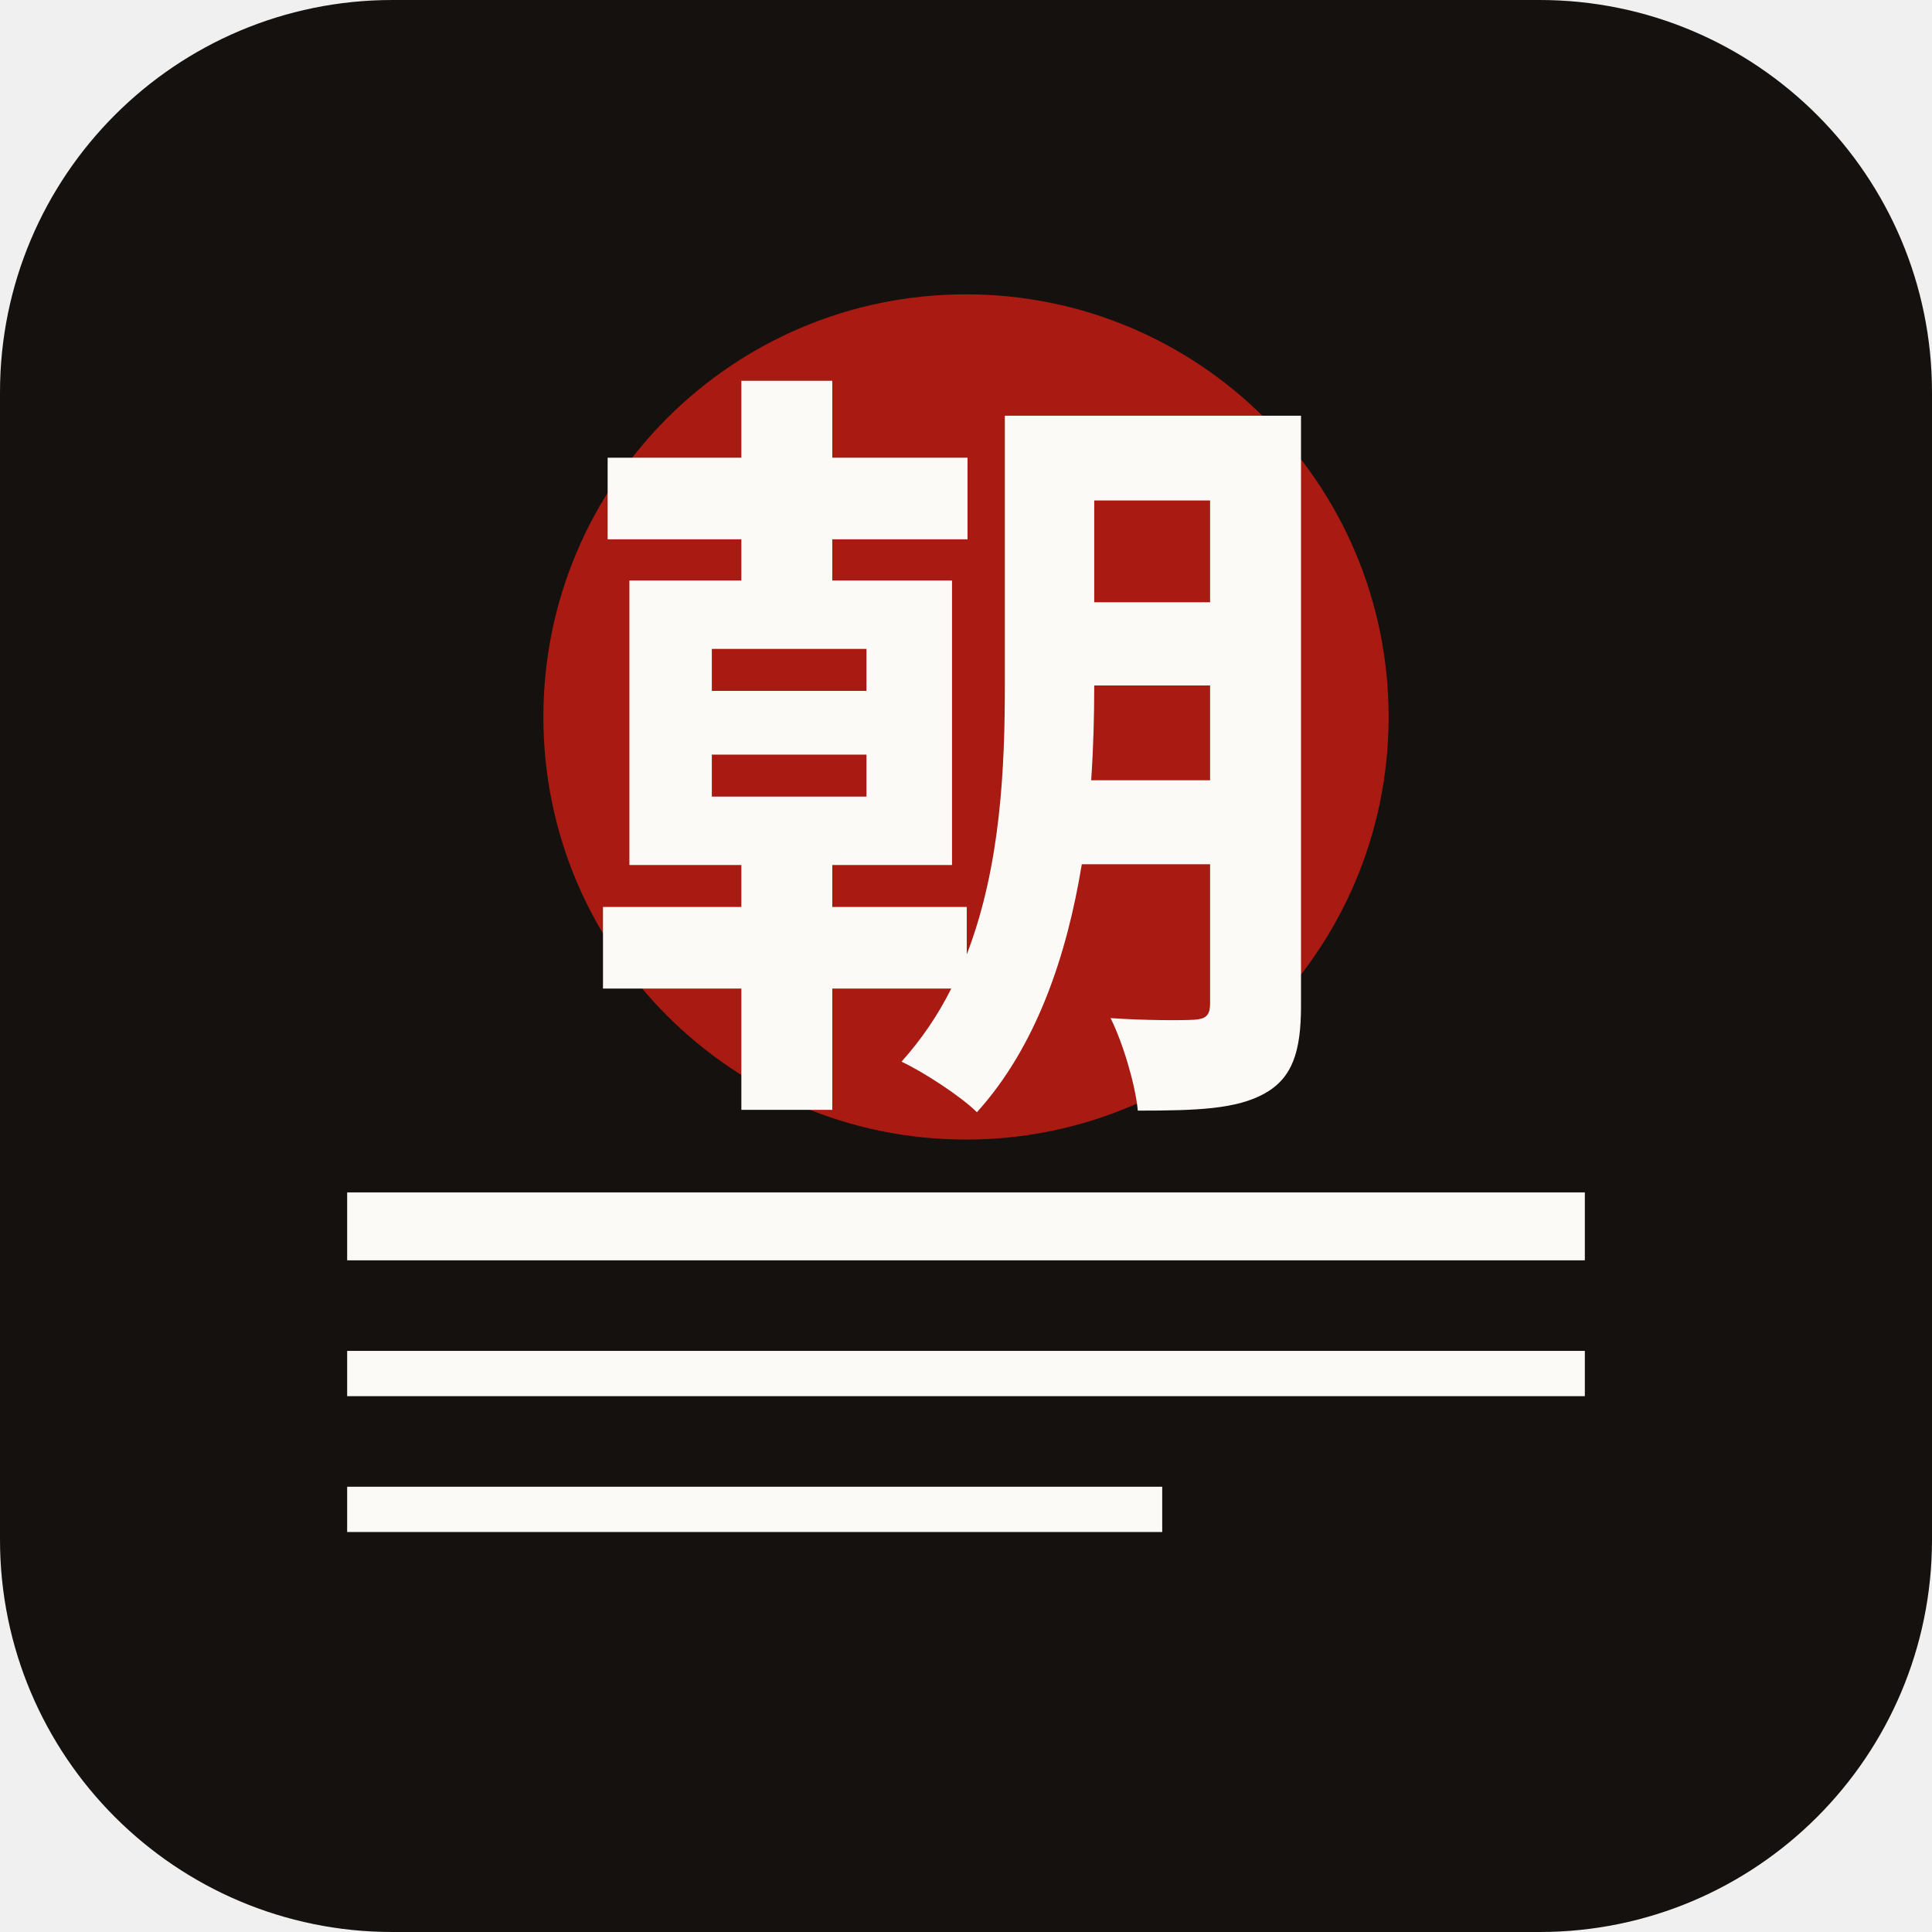
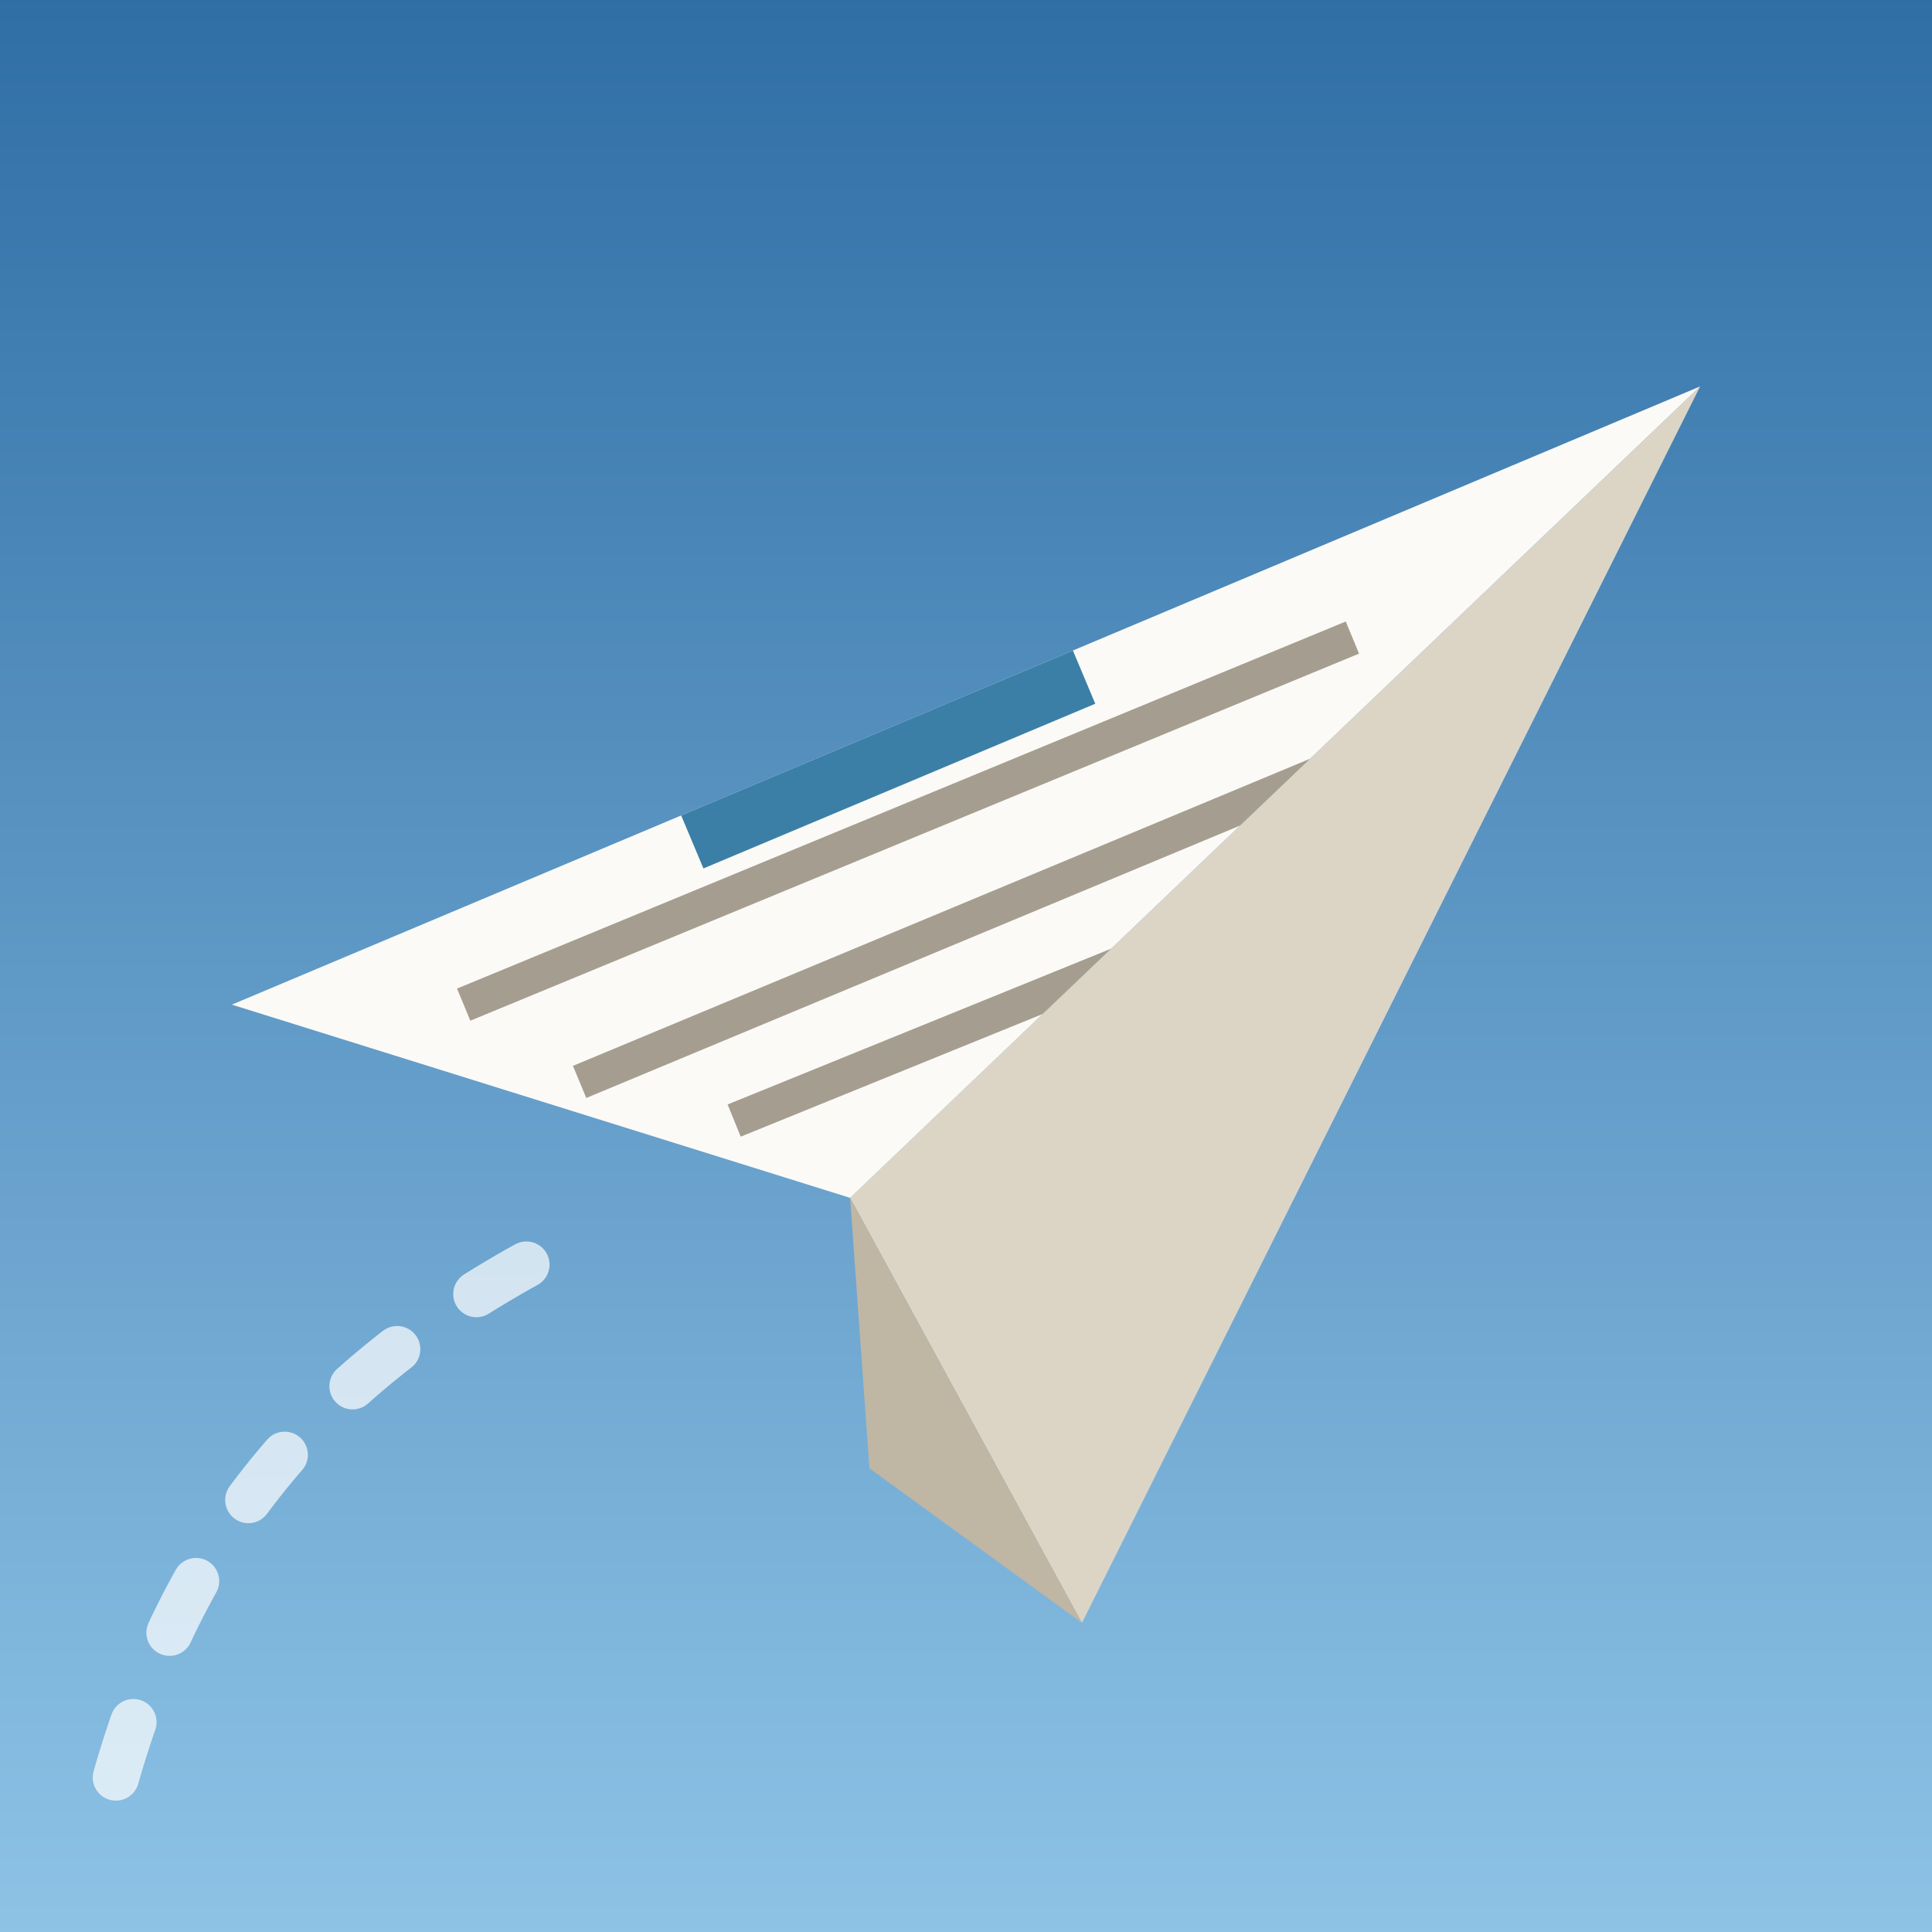
- <svg xmlns="http://www.w3.org/2000/svg" viewBox="0 0 512 512">
-   <rect width="512" height="512" rx="104" fill="#14110e" />
-   <circle cx="256" cy="190" r="112" fill="#a81a12" />
-   <path d="M92 316h328v18H92zm0 42h328v12H92zm0 36h216v12H92z" fill="#fbfaf6" />
-   <text x="256" y="276" fill="#fbfaf6" font-size="206" font-weight="700" text-anchor="middle" font-family="Hiragino Mincho ProN,Yu Mincho,serif">朝</text>
+ <svg xmlns="http://www.w3.org/2000/svg" width="512" height="512" viewBox="0 0 100 100">
+   <defs>
+     <linearGradient id="sk" x1="0" y1="0" x2="0" y2="1">
+       <stop offset="0" stop-color="#2F6EA5" />
+       <stop offset="1" stop-color="#8EC3E6" />
+     </linearGradient>
+     <clipPath id="wa">
+       <polygon points="12,52 88,20 44,62" />
+     </clipPath>
+   </defs>
+   <rect width="100" height="100" fill="url(#sk)" />
+   <path d="M6 92 C10 78 18 70 30 64" fill="none" stroke="#fff" stroke-width="2.4" stroke-dasharray="3 5" stroke-linecap="round" opacity=".7" />
+   <polygon points="44,62 88,20 56,84" fill="#DCD5C6" />
+   <polygon points="44,62 56,84 45,76" fill="#BFB6A4" />
+   <polygon points="12,52 88,20 44,62" fill="#FBFAF6" />
+   <g clip-path="url(#wa)">
+     <rect x="34" y="34" width="22" height="7" fill="#3B7FA6" transform="rotate(-22.8 45 37)" />
+     <g stroke="#A59E90" stroke-width="1.8">
+       <line x1="24" y1="52" x2="70" y2="33" />
+       <line x1="30" y1="56" x2="72" y2="38.5" />
+       <line x1="38" y1="58" x2="70" y2="45" />
+     </g>
+   </g>
</svg>
